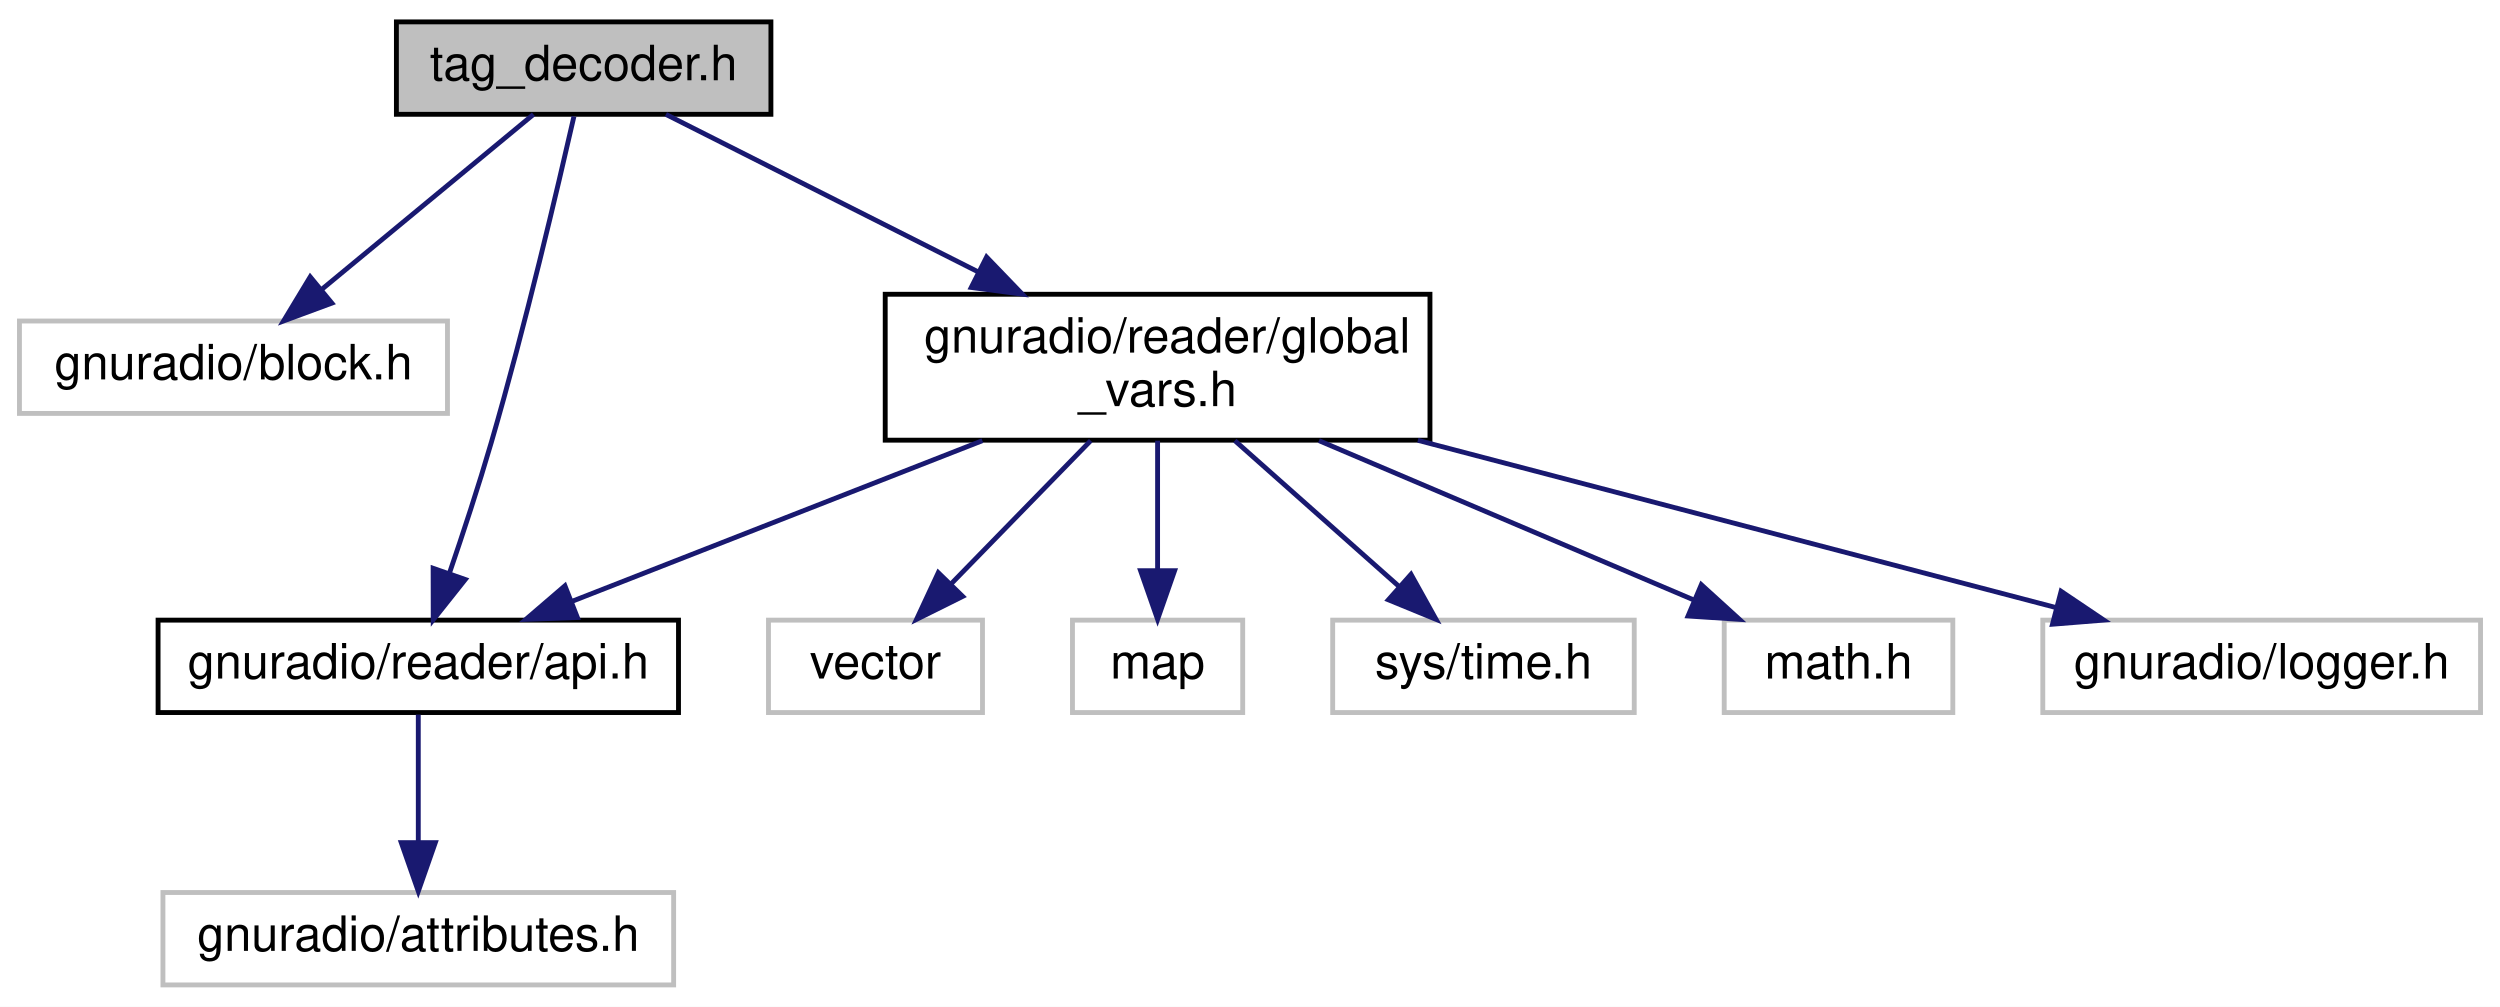
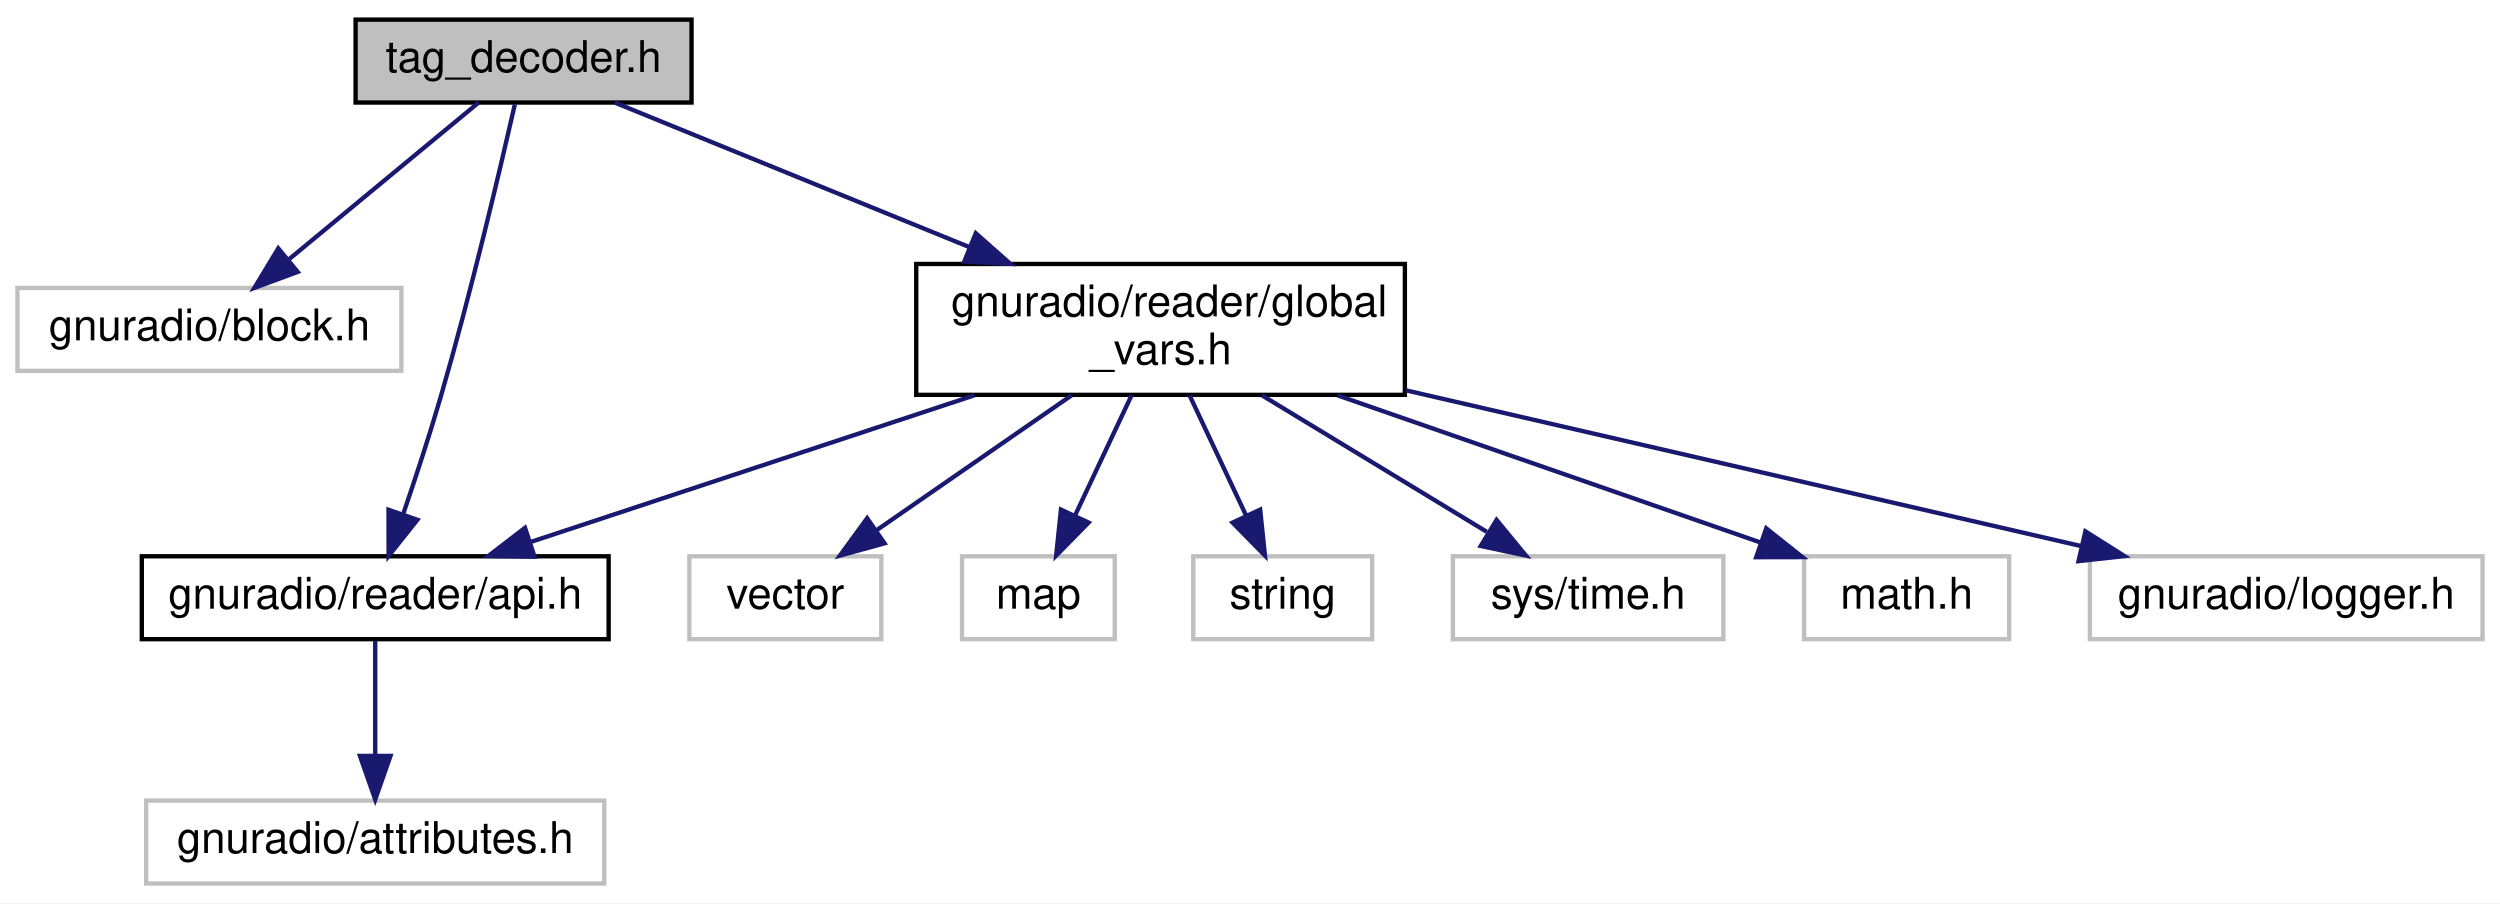
- <svg xmlns="http://www.w3.org/2000/svg" xmlns:xlink="http://www.w3.org/1999/xlink" width="514pt" height="207pt" viewBox="0.00 0.00 514.00 207.00">
+ <svg xmlns="http://www.w3.org/2000/svg" xmlns:xlink="http://www.w3.org/1999/xlink" width="573pt" height="207pt" viewBox="0.00 0.00 573.00 207.00">
  <g id="graph0" class="graph" transform="scale(1 1) rotate(0) translate(4 203)">
-     <polygon fill="white" stroke="transparent" points="-4,4 -4,-203 510,-203 510,4 -4,4" />
+     <polygon fill="white" stroke="transparent" points="-4,4 -4,-203 569,-203 569,4 -4,4" />
    <g id="node1" class="node">
      <g id="a_node1">
        <a xlink:title=" ">
          <polygon fill="#bfbfbf" stroke="black" points="77.5,-179.5 77.5,-198.5 154.5,-198.5 154.5,-179.5 77.5,-179.5" />
          <text text-anchor="middle" x="116" y="-186.5" font-family="Helvetica,sans-Serif" font-size="10.00">tag_decoder.h</text>
        </a>
      </g>
    </g>
    <g id="node2" class="node">
      <g id="a_node2">
        <a xlink:title=" ">
          <polygon fill="white" stroke="#bfbfbf" points="0,-118 0,-137 88,-137 88,-118 0,-118" />
          <text text-anchor="middle" x="44" y="-125" font-family="Helvetica,sans-Serif" font-size="10.00">gnuradio/block.h</text>
        </a>
      </g>
    </g>
    <g id="edge1" class="edge">
      <path fill="none" stroke="midnightblue" d="M105.68,-179.48C94.35,-170.11 75.93,-154.88 62.16,-143.51" />
      <polygon fill="midnightblue" stroke="midnightblue" points="64.23,-140.68 54.3,-137.01 59.78,-146.08 64.23,-140.68" />
    </g>
    <g id="node3" class="node">
      <g id="a_node3">
        <a xlink:href="api_8h.html" target="_top" xlink:title=" ">
          <polygon fill="white" stroke="black" points="28.5,-56.5 28.5,-75.5 135.5,-75.5 135.5,-56.5 28.5,-56.5" />
          <text text-anchor="middle" x="82" y="-63.5" font-family="Helvetica,sans-Serif" font-size="10.00">gnuradio/reader/api.h</text>
        </a>
      </g>
    </g>
    <g id="edge2" class="edge">
      <path fill="none" stroke="midnightblue" d="M114,-179.05C110.75,-164.78 104,-136.03 97,-112 94.41,-103.09 91.19,-93.31 88.4,-85.15" />
      <polygon fill="midnightblue" stroke="midnightblue" points="91.66,-83.86 85.07,-75.57 85.05,-86.16 91.66,-83.86" />
    </g>
    <g id="node5" class="node">
      <g id="a_node5">
        <a xlink:href="global__vars_8h.html" target="_top" xlink:title=" ">
-           <polygon fill="white" stroke="black" points="178,-112.5 178,-142.5 290,-142.5 290,-112.5 178,-112.5" />
-           <text text-anchor="start" x="186" y="-130.5" font-family="Helvetica,sans-Serif" font-size="10.00">gnuradio/reader/global</text>
-           <text text-anchor="middle" x="234" y="-119.5" font-family="Helvetica,sans-Serif" font-size="10.00">_vars.h</text>
+           <polygon fill="white" stroke="black" points="206,-112.5 206,-142.5 318,-142.5 318,-112.5 206,-112.5" />
+           <text text-anchor="start" x="214" y="-130.5" font-family="Helvetica,sans-Serif" font-size="10.00">gnuradio/reader/global</text>
+           <text text-anchor="middle" x="262" y="-119.5" font-family="Helvetica,sans-Serif" font-size="10.00">_vars.h</text>
        </a>
      </g>
    </g>
    <g id="edge4" class="edge">
-       <path fill="none" stroke="midnightblue" d="M132.91,-179.48C149.56,-171.08 175.55,-157.97 197.01,-147.15" />
-       <polygon fill="midnightblue" stroke="midnightblue" points="198.84,-150.15 206.19,-142.52 195.68,-143.9 198.84,-150.15" />
+       <path fill="none" stroke="midnightblue" d="M136.92,-179.48C157.99,-170.89 191.13,-157.38 218.01,-146.43" />
+       <polygon fill="midnightblue" stroke="midnightblue" points="219.65,-149.54 227.59,-142.52 217.01,-143.06 219.65,-149.54" />
    </g>
    <g id="node4" class="node">
      <g id="a_node4">
        <a xlink:title=" ">
          <polygon fill="white" stroke="#bfbfbf" points="29.5,-0.5 29.5,-19.5 134.5,-19.5 134.5,-0.5 29.5,-0.5" />
          <text text-anchor="middle" x="82" y="-7.5" font-family="Helvetica,sans-Serif" font-size="10.00">gnuradio/attributes.h</text>
        </a>
      </g>
    </g>
    <g id="edge3" class="edge">
      <path fill="none" stroke="midnightblue" d="M82,-56.08C82,-49.01 82,-38.86 82,-29.99" />
      <polygon fill="midnightblue" stroke="midnightblue" points="85.5,-29.75 82,-19.75 78.5,-29.75 85.5,-29.75" />
    </g>
    <g id="edge5" class="edge">
-       <path fill="none" stroke="midnightblue" d="M197.98,-112.4C172.36,-102.37 138.27,-89.03 113.69,-79.4" />
-       <polygon fill="midnightblue" stroke="midnightblue" points="114.71,-76.04 104.12,-75.66 112.15,-82.56 114.71,-76.04" />
+       <path fill="none" stroke="midnightblue" d="M219.34,-112.4C188.37,-102.16 146.95,-88.47 117.72,-78.81" />
+       <polygon fill="midnightblue" stroke="midnightblue" points="118.52,-75.39 107.93,-75.57 116.33,-82.03 118.52,-75.39" />
    </g>
    <g id="node6" class="node">
      <g id="a_node6">
        <a xlink:title=" ">
          <polygon fill="white" stroke="#bfbfbf" points="154,-56.5 154,-75.5 198,-75.5 198,-56.5 154,-56.5" />
          <text text-anchor="middle" x="176" y="-63.5" font-family="Helvetica,sans-Serif" font-size="10.00">vector</text>
        </a>
      </g>
    </g>
    <g id="edge6" class="edge">
-       <path fill="none" stroke="midnightblue" d="M220.25,-112.4C211.65,-103.58 200.55,-92.18 191.61,-83.02" />
-       <polygon fill="midnightblue" stroke="midnightblue" points="193.93,-80.38 184.44,-75.66 188.91,-85.26 193.93,-80.38" />
+       <path fill="none" stroke="midnightblue" d="M241.62,-112.4C228.09,-103.04 210.39,-90.79 196.78,-81.38" />
+       <polygon fill="midnightblue" stroke="midnightblue" points="198.73,-78.47 188.51,-75.66 194.75,-84.23 198.73,-78.47" />
    </g>
    <g id="node7" class="node">
      <g id="a_node7">
        <a xlink:title=" ">
          <polygon fill="white" stroke="#bfbfbf" points="216.5,-56.5 216.5,-75.5 251.5,-75.5 251.5,-56.5 216.5,-56.5" />
          <text text-anchor="middle" x="234" y="-63.5" font-family="Helvetica,sans-Serif" font-size="10.00">map</text>
        </a>
      </g>
    </g>
    <g id="edge7" class="edge">
-       <path fill="none" stroke="midnightblue" d="M234,-112.4C234,-104.47 234,-94.46 234,-85.86" />
-       <polygon fill="midnightblue" stroke="midnightblue" points="237.5,-85.66 234,-75.66 230.5,-85.66 237.5,-85.66" />
+       <path fill="none" stroke="midnightblue" d="M255.36,-112.4C251.46,-104.11 246.5,-93.55 242.33,-84.71" />
+       <polygon fill="midnightblue" stroke="midnightblue" points="245.5,-83.22 238.07,-75.66 239.17,-86.2 245.5,-83.22" />
    </g>
    <g id="node8" class="node">
      <g id="a_node8">
        <a xlink:title=" ">
-           <polygon fill="white" stroke="#bfbfbf" points="270,-56.5 270,-75.5 332,-75.5 332,-56.5 270,-56.5" />
-           <text text-anchor="middle" x="301" y="-63.5" font-family="Helvetica,sans-Serif" font-size="10.00">sys/time.h</text>
+           <polygon fill="white" stroke="#bfbfbf" points="269.5,-56.5 269.5,-75.5 310.5,-75.5 310.5,-56.5 269.5,-56.5" />
+           <text text-anchor="middle" x="290" y="-63.5" font-family="Helvetica,sans-Serif" font-size="10.00">string</text>
        </a>
      </g>
    </g>
    <g id="edge8" class="edge">
-       <path fill="none" stroke="midnightblue" d="M249.88,-112.4C260.02,-103.4 273.16,-91.72 283.59,-82.47" />
-       <polygon fill="midnightblue" stroke="midnightblue" points="286.1,-84.92 291.25,-75.66 281.45,-79.68 286.1,-84.92" />
+       <path fill="none" stroke="midnightblue" d="M268.64,-112.4C272.54,-104.11 277.5,-93.55 281.67,-84.71" />
+       <polygon fill="midnightblue" stroke="midnightblue" points="284.83,-86.2 285.93,-75.66 278.5,-83.22 284.83,-86.2" />
    </g>
    <g id="node9" class="node">
      <g id="a_node9">
        <a xlink:title=" ">
-           <polygon fill="white" stroke="#bfbfbf" points="350.5,-56.5 350.5,-75.5 397.5,-75.5 397.5,-56.5 350.5,-56.5" />
-           <text text-anchor="middle" x="374" y="-63.5" font-family="Helvetica,sans-Serif" font-size="10.00">math.h</text>
+           <polygon fill="white" stroke="#bfbfbf" points="329,-56.5 329,-75.5 391,-75.5 391,-56.5 329,-56.5" />
+           <text text-anchor="middle" x="360" y="-63.5" font-family="Helvetica,sans-Serif" font-size="10.00">sys/time.h</text>
        </a>
      </g>
    </g>
    <g id="edge9" class="edge">
-       <path fill="none" stroke="midnightblue" d="M267.18,-112.4C290.56,-102.46 321.61,-89.26 344.21,-79.66" />
-       <polygon fill="midnightblue" stroke="midnightblue" points="345.79,-82.79 353.63,-75.66 343.06,-76.35 345.79,-82.79" />
+       <path fill="none" stroke="midnightblue" d="M285.22,-112.4C300.79,-102.95 321.2,-90.56 336.76,-81.11" />
+       <polygon fill="midnightblue" stroke="midnightblue" points="339.01,-83.84 345.74,-75.66 335.38,-77.86 339.01,-83.84" />
    </g>
    <g id="node10" class="node">
      <g id="a_node10">
        <a xlink:title=" ">
-           <polygon fill="white" stroke="#bfbfbf" points="416,-56.5 416,-75.5 506,-75.5 506,-56.5 416,-56.5" />
-           <text text-anchor="middle" x="461" y="-63.5" font-family="Helvetica,sans-Serif" font-size="10.00">gnuradio/logger.h</text>
+           <polygon fill="white" stroke="#bfbfbf" points="409.5,-56.5 409.5,-75.5 456.5,-75.5 456.5,-56.5 409.5,-56.5" />
+           <text text-anchor="middle" x="433" y="-63.5" font-family="Helvetica,sans-Serif" font-size="10.00">math.h</text>
        </a>
      </g>
    </g>
    <g id="edge10" class="edge">
-       <path fill="none" stroke="midnightblue" d="M287.51,-112.47C327.53,-101.99 381.51,-87.84 418.57,-78.12" />
-       <polygon fill="midnightblue" stroke="midnightblue" points="419.76,-81.43 428.55,-75.51 417.99,-74.66 419.76,-81.43" />
+       <path fill="none" stroke="midnightblue" d="M302.52,-112.4C332.08,-102.12 371.66,-88.34 399.45,-78.68" />
+       <polygon fill="midnightblue" stroke="midnightblue" points="400.82,-81.9 409.11,-75.31 398.52,-75.29 400.82,-81.9" />
+     </g>
+     <g id="node11" class="node">
+       <g id="a_node11">
+         <a xlink:title=" ">
+           <polygon fill="white" stroke="#bfbfbf" points="475,-56.5 475,-75.5 565,-75.5 565,-56.5 475,-56.5" />
+           <text text-anchor="middle" x="520" y="-63.5" font-family="Helvetica,sans-Serif" font-size="10.00">gnuradio/logger.h</text>
+         </a>
+       </g>
+     </g>
+     <g id="edge11" class="edge">
+       <path fill="none" stroke="midnightblue" d="M318.3,-113.52C364.66,-102.83 429.61,-87.85 473.16,-77.8" />
+       <polygon fill="midnightblue" stroke="midnightblue" points="473.97,-81.21 482.93,-75.55 472.4,-74.39 473.97,-81.21" />
    </g>
  </g>
</svg>
